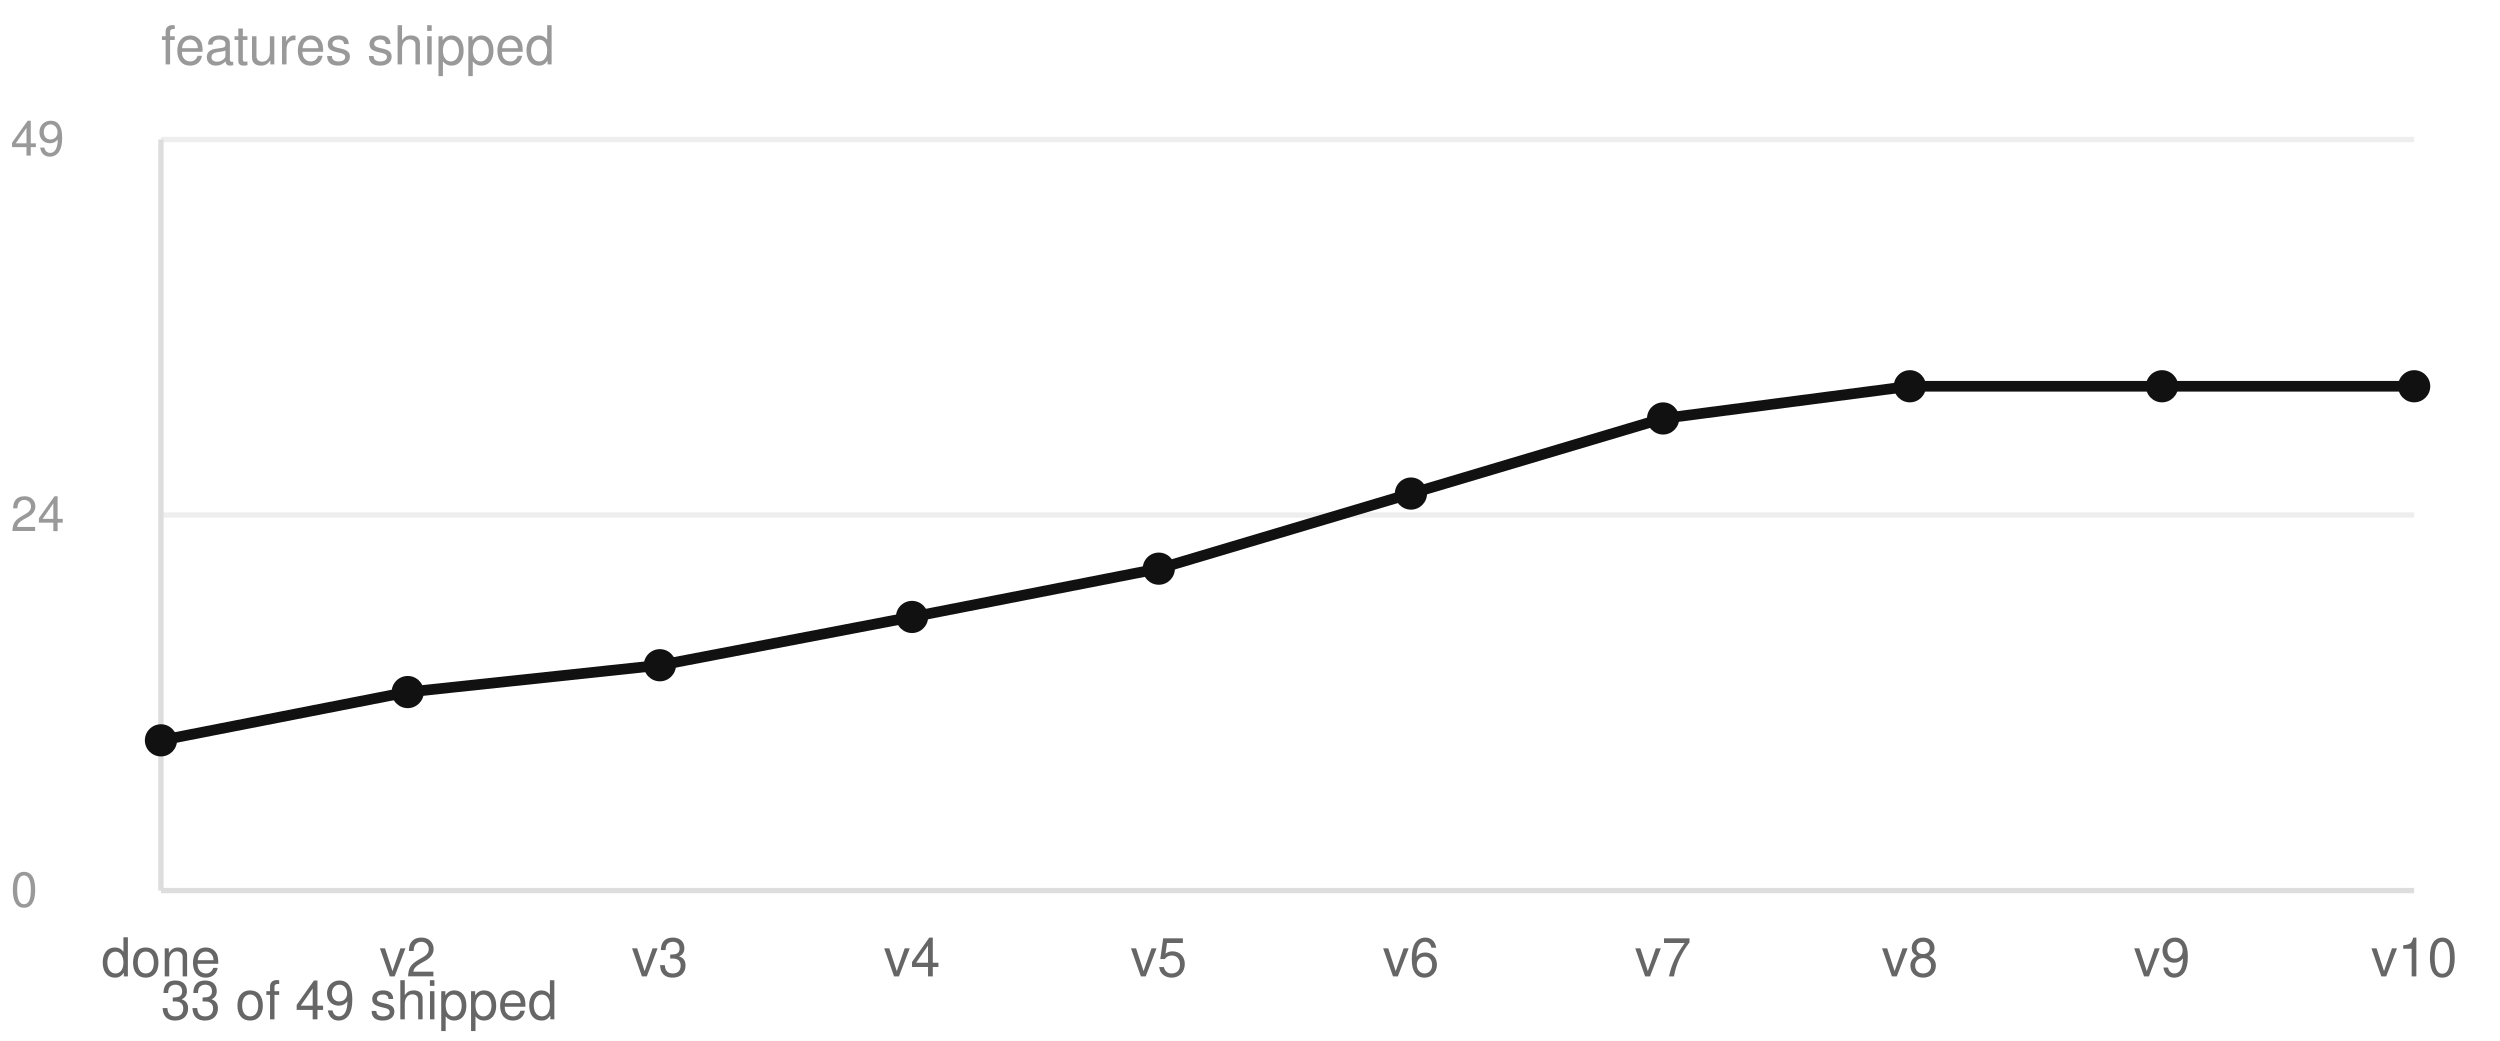
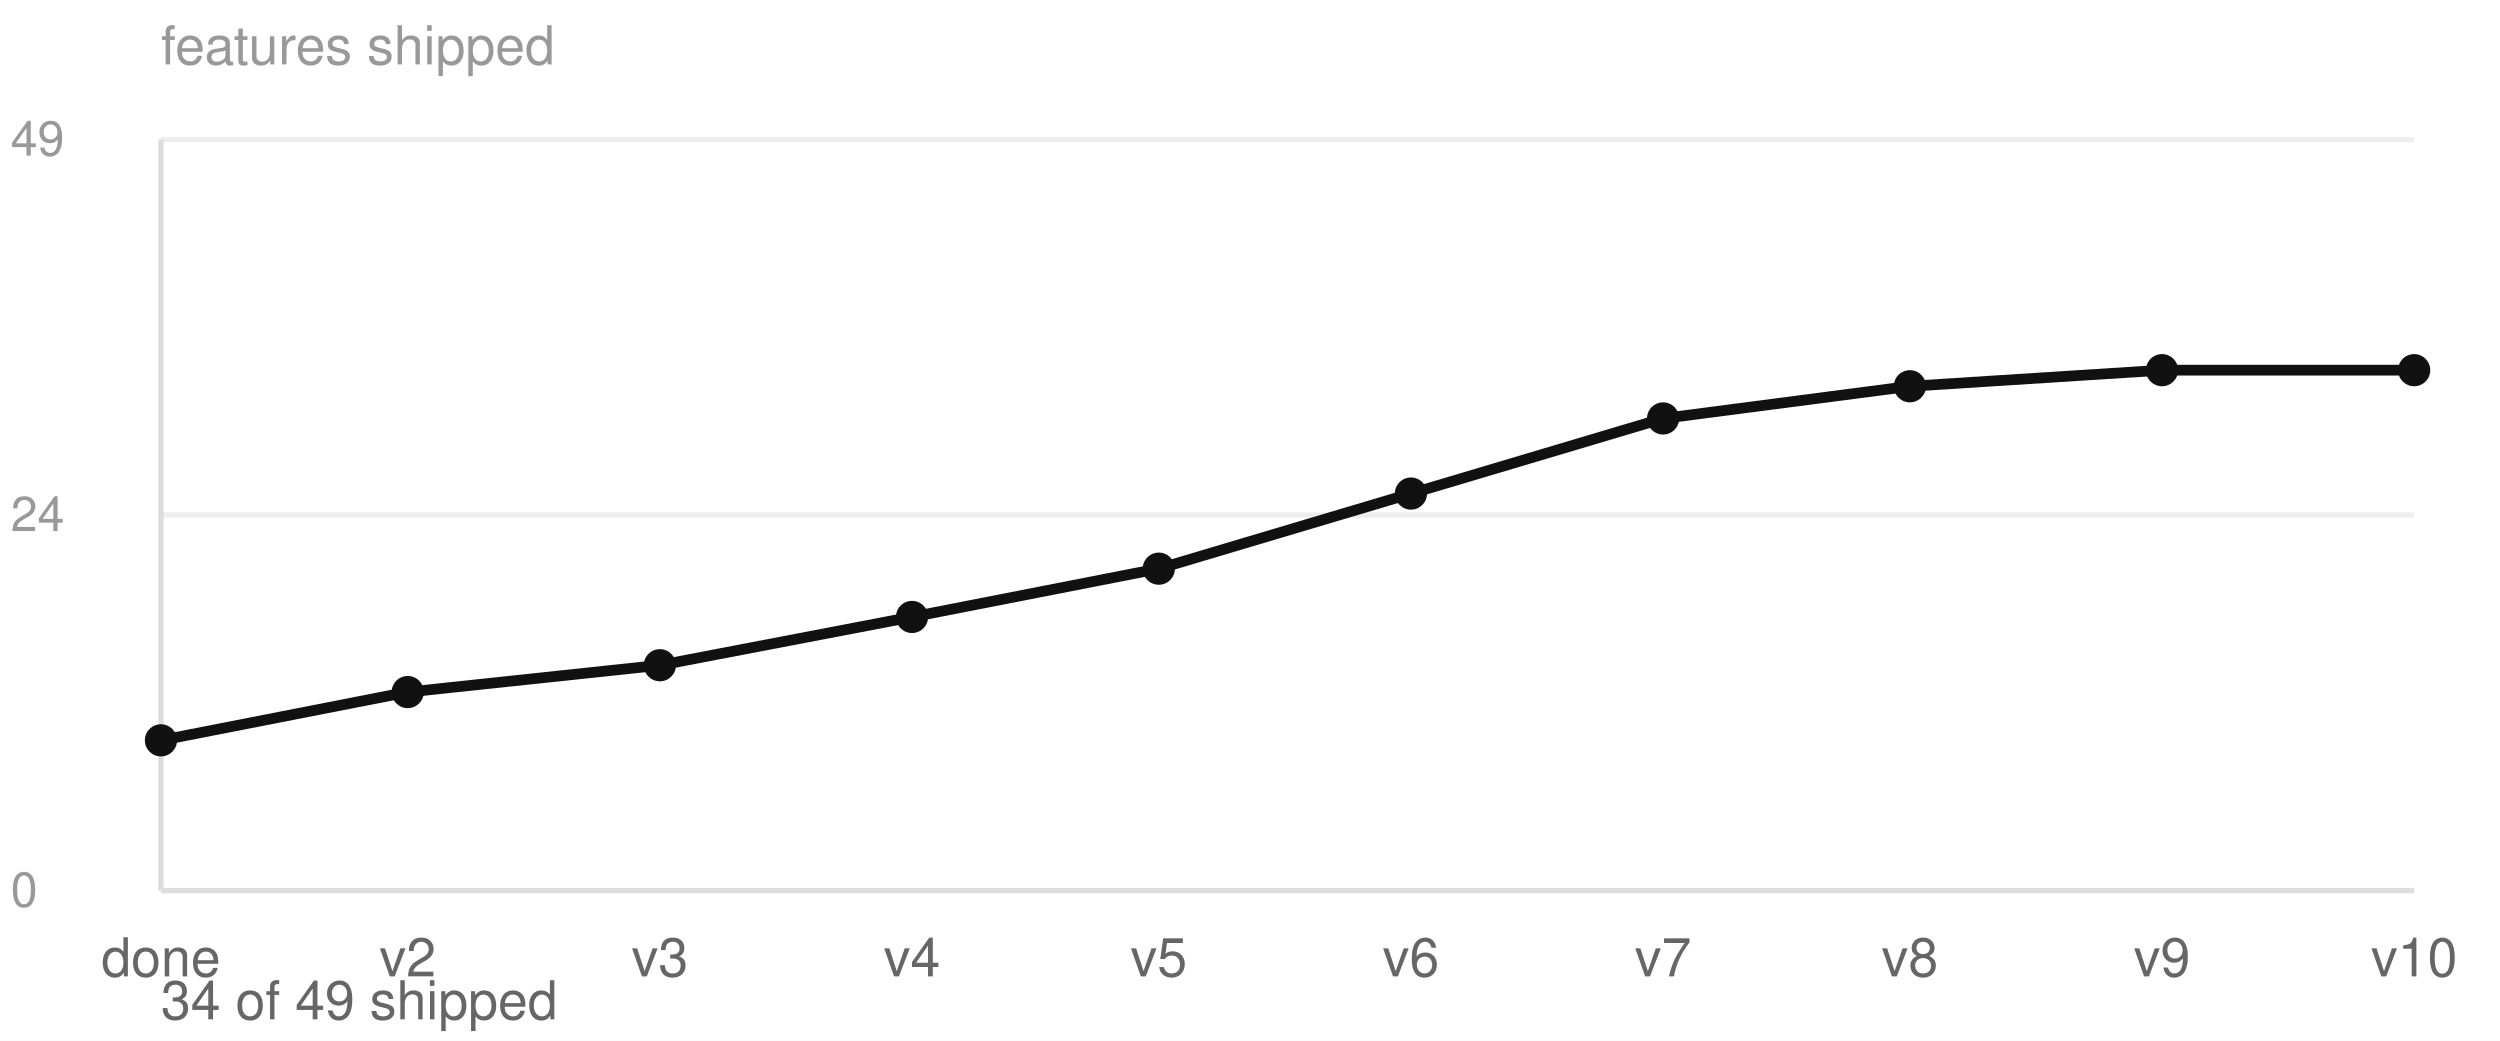
<svg xmlns="http://www.w3.org/2000/svg" width="466" height="194" viewBox="0 0 466 194">
  <rect width="100%" height="100%" fill="#ffffff" />
  <text x="30" y="12" font-family="-apple-system,Helvetica,Arial,sans-serif" font-size="10" fill="#999">features shipped</text>
  <line x1="30" y1="26" x2="450" y2="26" stroke="#eee" />
  <text x="2" y="29" font-family="-apple-system,Helvetica,Arial,sans-serif" font-size="9" fill="#999">49</text>
  <line x1="30" y1="96" x2="450" y2="96" stroke="#eee" />
  <text x="2" y="99" font-family="-apple-system,Helvetica,Arial,sans-serif" font-size="9" fill="#999">24</text>
  <line x1="30" y1="26" x2="30" y2="166" stroke="#ddd" />
  <line x1="30" y1="166" x2="450" y2="166" stroke="#ddd" />
  <text x="2" y="169" font-family="-apple-system,Helvetica,Arial,sans-serif" font-size="9" fill="#999">0</text>
-   <polyline points="30,138 76,129 123,124 170,115 216,106 263,92 310,78 356,72 403,72 450,72 " fill="none" stroke="#111" stroke-width="2" />
+   <polyline points="30,138 76,129 123,124 170,115 216,106 263,92 310,78 356,72 403,69 450,69 " fill="none" stroke="#111" stroke-width="2" />
  <circle cx="30" cy="138" r="3" fill="#111" />
  <circle cx="76" cy="129" r="3" fill="#111" />
  <circle cx="123" cy="124" r="3" fill="#111" />
  <circle cx="170" cy="115" r="3" fill="#111" />
  <circle cx="216" cy="106" r="3" fill="#111" />
  <circle cx="263" cy="92" r="3" fill="#111" />
  <circle cx="310" cy="78" r="3" fill="#111" />
  <circle cx="356" cy="72" r="3" fill="#111" />
-   <circle cx="403" cy="72" r="3" fill="#111" />
-   <circle cx="450" cy="72" r="3" fill="#111" />
+   <circle cx="403" cy="69" r="3" fill="#111" />
+   <circle cx="450" cy="69" r="3" fill="#111" />
  <text x="30" y="182" font-family="-apple-system,Helvetica,Arial,sans-serif" font-size="10" fill="#666" text-anchor="middle">done</text>
  <text x="76" y="182" font-family="-apple-system,Helvetica,Arial,sans-serif" font-size="10" fill="#666" text-anchor="middle">v2</text>
  <text x="123" y="182" font-family="-apple-system,Helvetica,Arial,sans-serif" font-size="10" fill="#666" text-anchor="middle">v3</text>
  <text x="170" y="182" font-family="-apple-system,Helvetica,Arial,sans-serif" font-size="10" fill="#666" text-anchor="middle">v4</text>
  <text x="216" y="182" font-family="-apple-system,Helvetica,Arial,sans-serif" font-size="10" fill="#666" text-anchor="middle">v5</text>
  <text x="263" y="182" font-family="-apple-system,Helvetica,Arial,sans-serif" font-size="10" fill="#666" text-anchor="middle">v6</text>
  <text x="310" y="182" font-family="-apple-system,Helvetica,Arial,sans-serif" font-size="10" fill="#666" text-anchor="middle">v7</text>
  <text x="356" y="182" font-family="-apple-system,Helvetica,Arial,sans-serif" font-size="10" fill="#666" text-anchor="middle">v8</text>
  <text x="403" y="182" font-family="-apple-system,Helvetica,Arial,sans-serif" font-size="10" fill="#666" text-anchor="middle">v9</text>
  <text x="450" y="182" font-family="-apple-system,Helvetica,Arial,sans-serif" font-size="10" fill="#666" text-anchor="middle">v10</text>
-   <text x="30" y="190" font-family="-apple-system,Helvetica,Arial,sans-serif" font-size="10" fill="#666">33 of 49 shipped</text>
+   <text x="30" y="190" font-family="-apple-system,Helvetica,Arial,sans-serif" font-size="10" fill="#666">34 of 49 shipped</text>
</svg>
